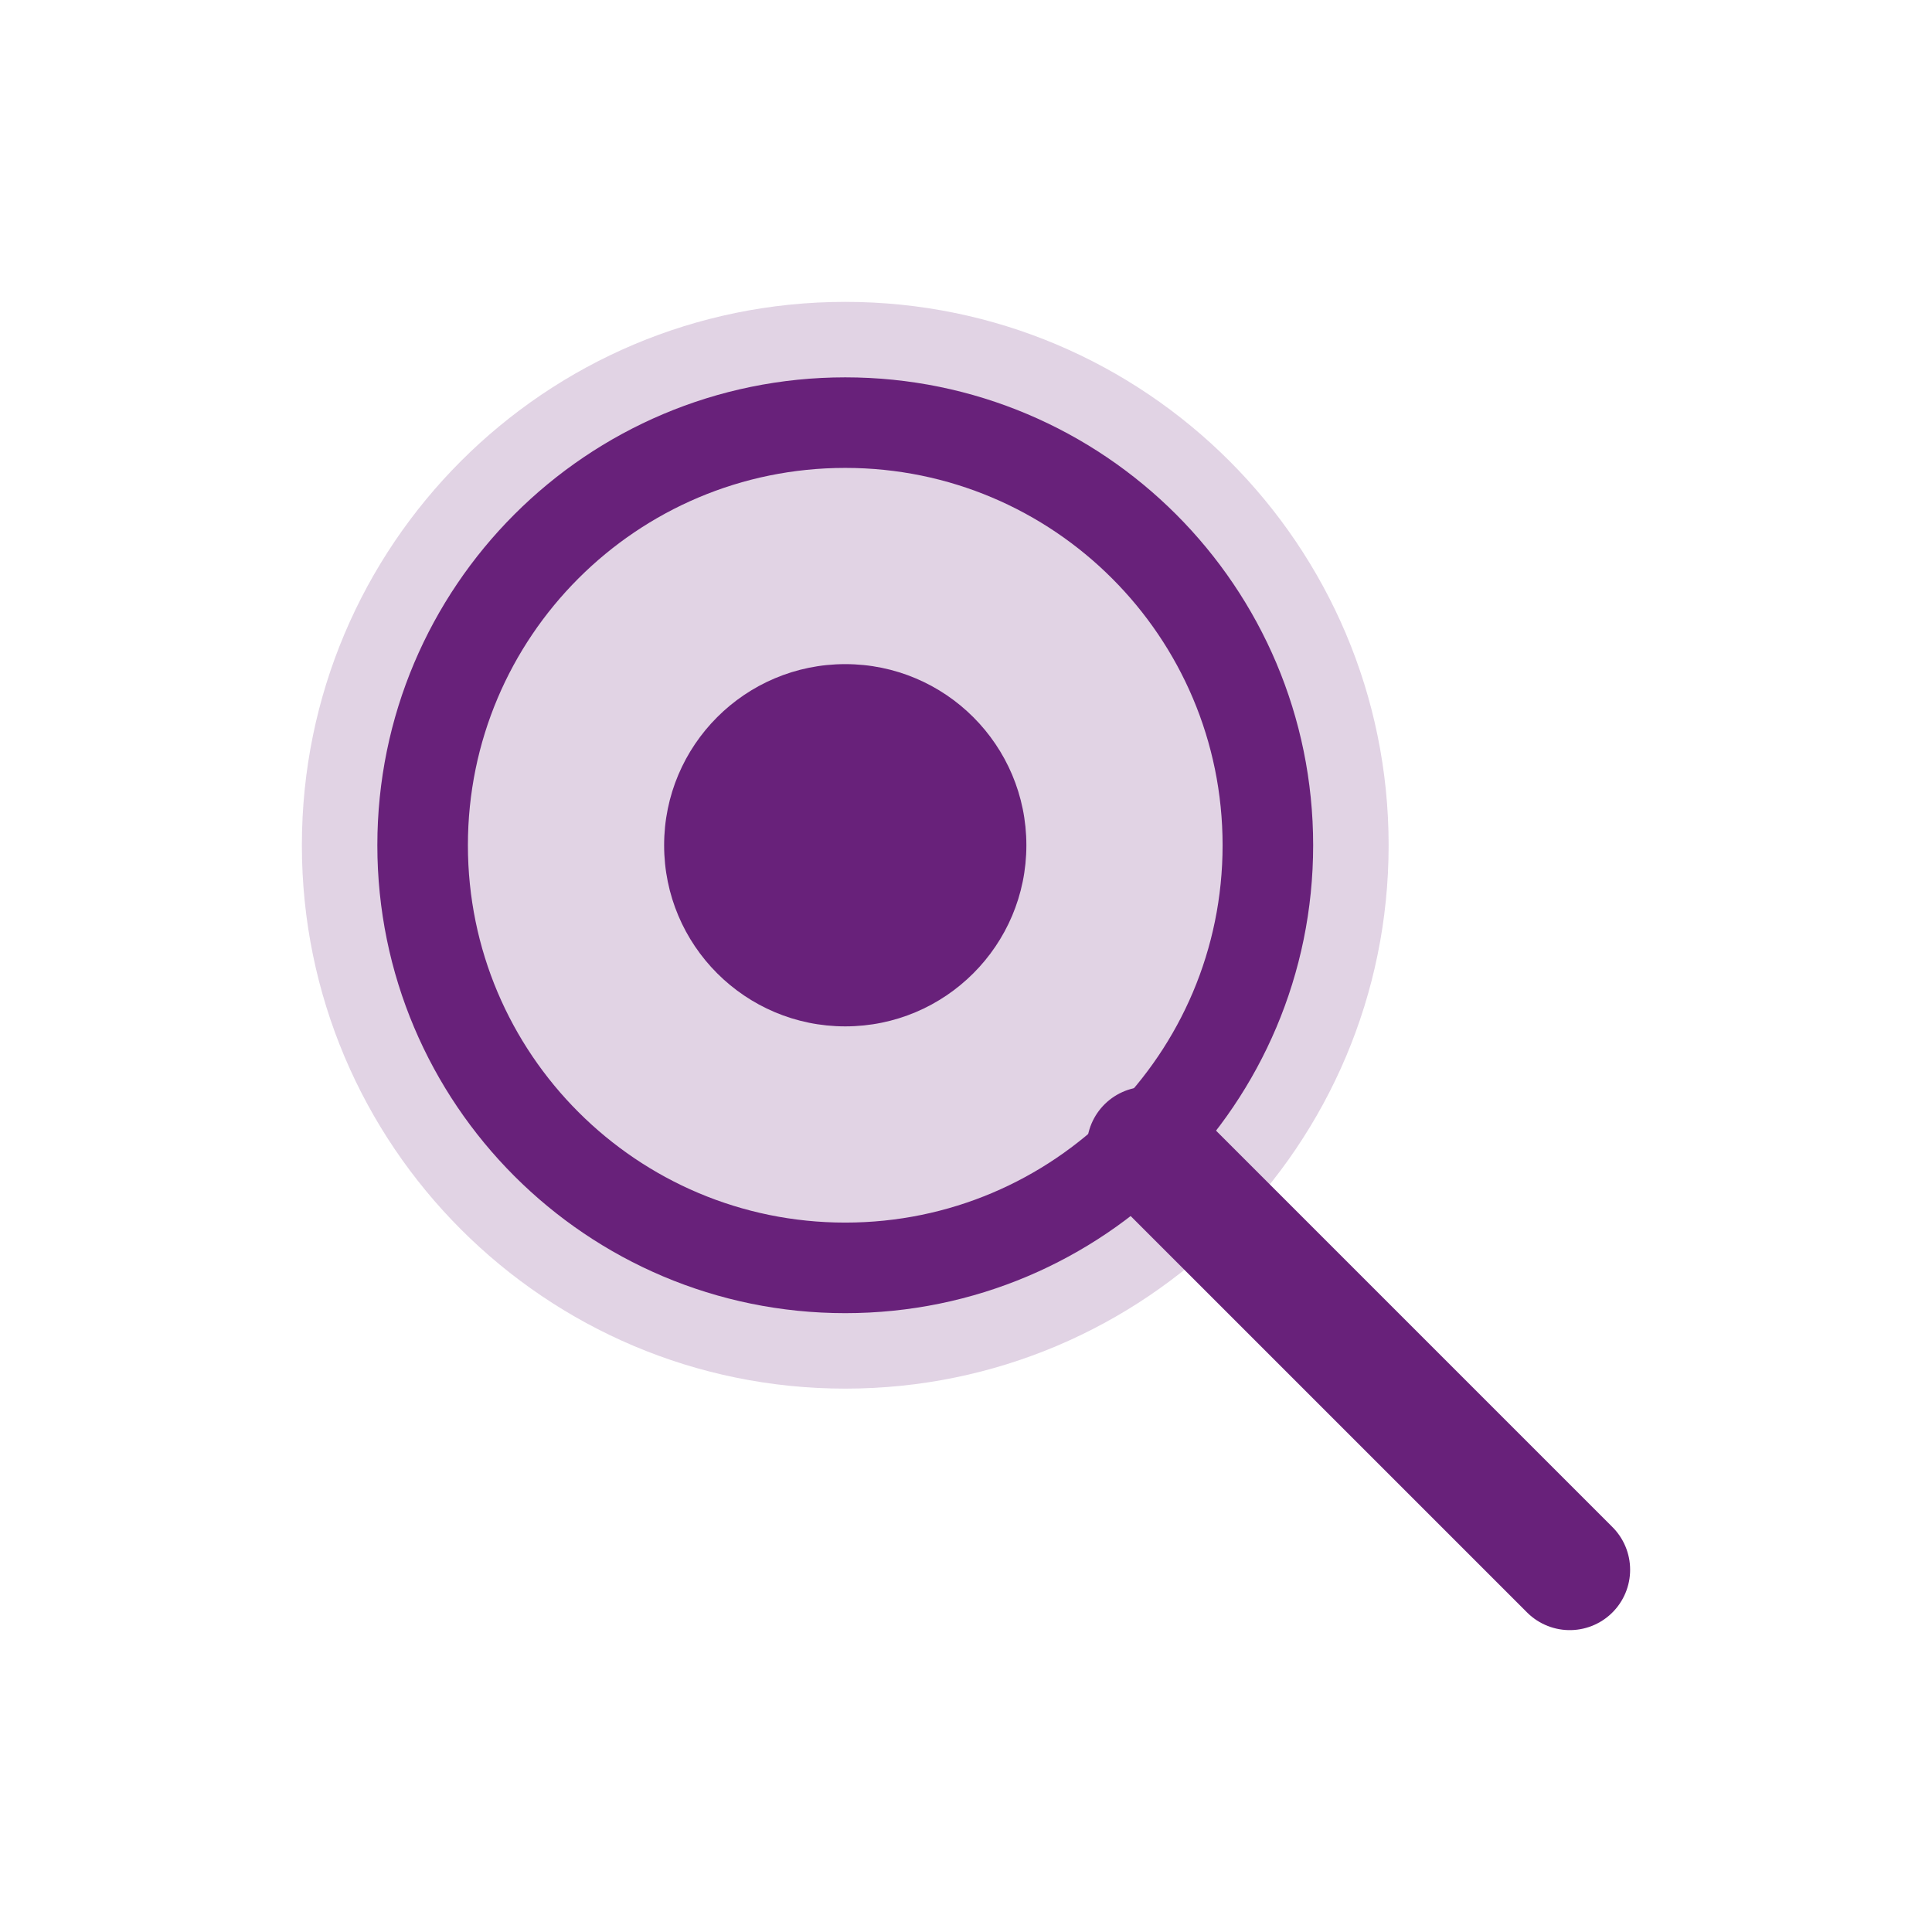
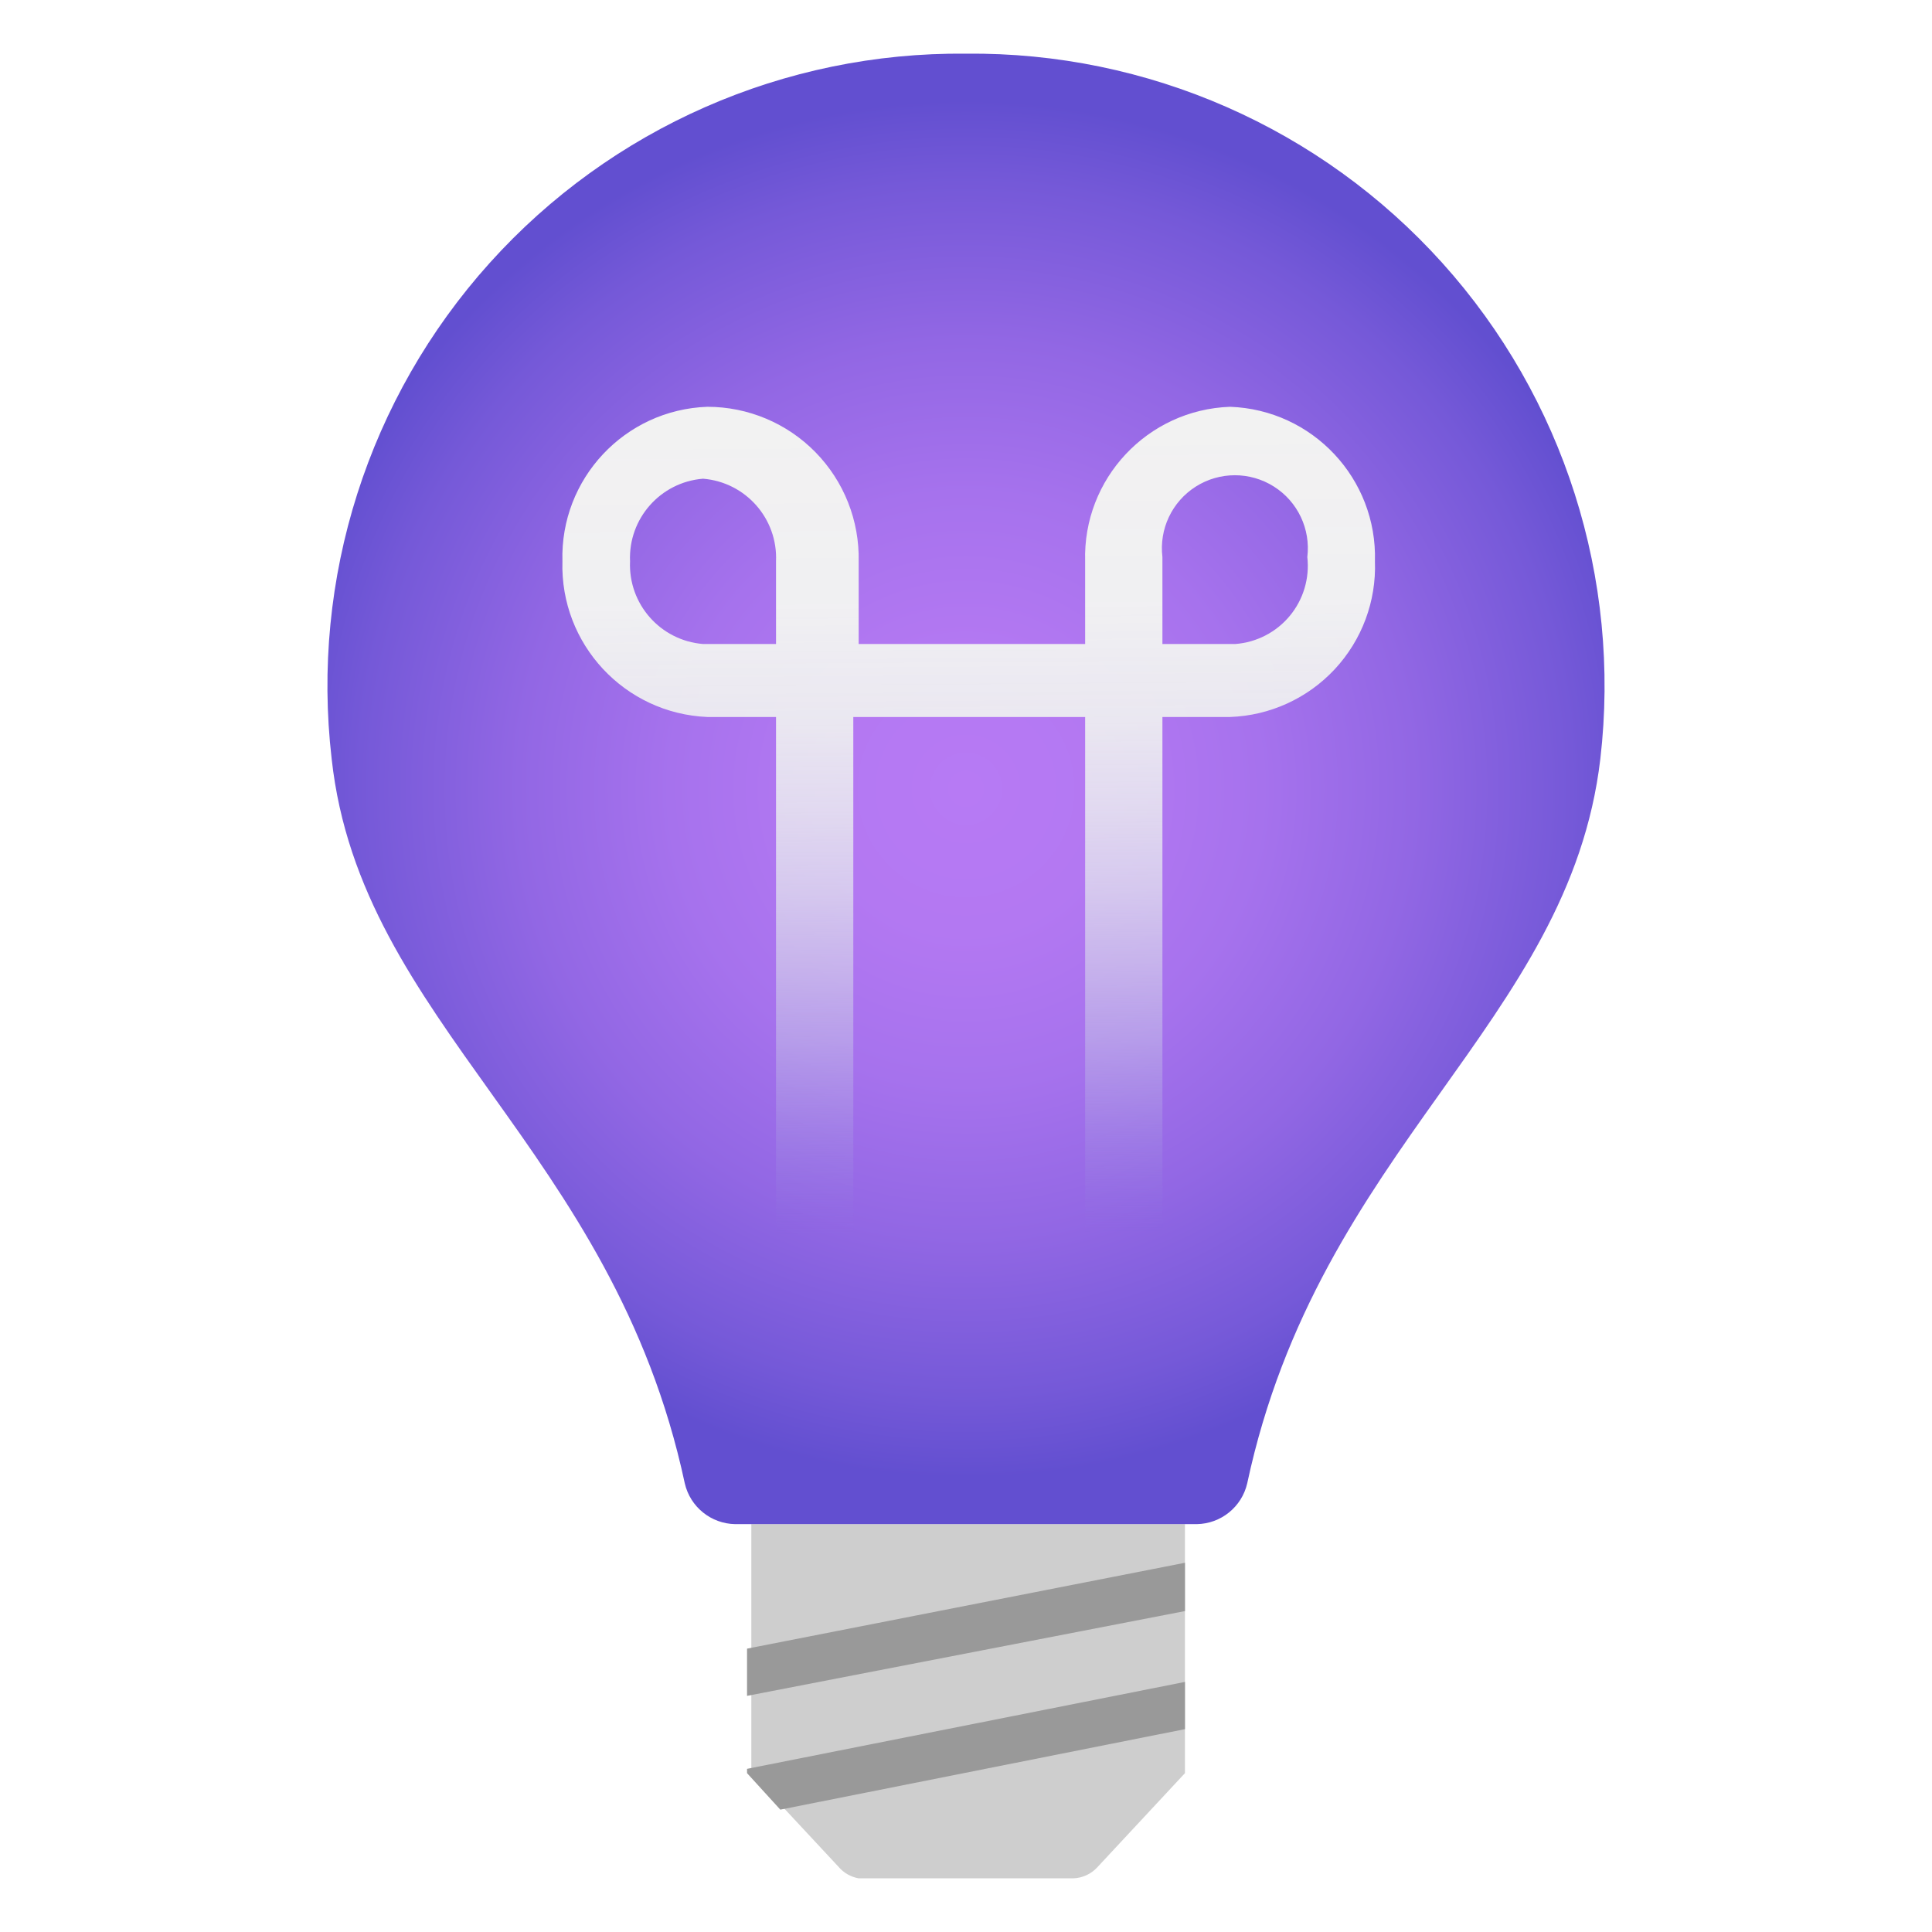
- <svg xmlns="http://www.w3.org/2000/svg" viewBox="0 0 64 64" width="64" height="64">
-   <circle cx="28" cy="28" r="18" fill="#68217A" opacity="0.2" />
-   <circle cx="28" cy="28" r="14" fill="none" stroke="#68217A" stroke-width="3" />
-   <circle cx="28" cy="28" r="6" fill="#68217A" />
-   <line x1="38" y1="38" x2="52" y2="52" stroke="#68217A" stroke-width="4" stroke-linecap="round" />
+ <svg xmlns="http://www.w3.org/2000/svg" id="b6f6d99e-f330-481d-836f-ea58cc42217f" viewBox="0 0 18 18">
+   <defs>
+     <radialGradient id="a7a1c431-6c6d-4a8f-9a69-8da437e5b0c5" cx="9" cy="7.35" r="6.42" gradientUnits="userSpaceOnUse">
+       <stop offset="0" stop-color="#b77af4" />
+       <stop offset="0.21" stop-color="#b378f2" />
+       <stop offset="0.43" stop-color="#a672ed" />
+       <stop offset="0.65" stop-color="#9267e4" />
+       <stop offset="0.88" stop-color="#7559d8" />
+       <stop offset="1" stop-color="#624fd0" />
+     </radialGradient>
+     <linearGradient id="ec0c4f0d-5c8e-4882-96a1-89d61808eb49" x1="9.02" y1="3.91" x2="9.08" y2="11.49" gradientUnits="userSpaceOnUse">
+       <stop offset="0" stop-color="#f2f2f2" />
+       <stop offset="0.23" stop-color="#f1f1f2" stop-opacity="0.99" />
+       <stop offset="0.37" stop-color="#ededf1" stop-opacity="0.95" />
+       <stop offset="0.48" stop-color="#e7e5f0" stop-opacity="0.89" />
+       <stop offset="0.58" stop-color="#dedbee" stop-opacity="0.81" />
+       <stop offset="0.67" stop-color="#d3ceeb" stop-opacity="0.7" />
+       <stop offset="0.76" stop-color="#c4bee8" stop-opacity="0.57" />
+       <stop offset="0.84" stop-color="#b4abe5" stop-opacity="0.41" />
+       <stop offset="0.92" stop-color="#a095e1" stop-opacity="0.22" />
+       <stop offset="0.99" stop-color="#8b7ddc" stop-opacity="0.02" />
+       <stop offset="1" stop-color="#897bdc" stop-opacity="0" />
+     </linearGradient>
+   </defs>
+   <path d="M10.23,17.39l.81-.87V14.2H7v2.32l.81.87A.32.32,0,0,0,8,17.5h2A.32.32,0,0,0,10.23,17.39Z" fill="#cecece" />
+   <path d="M9,.5A5.89,5.89,0,0,0,3.09,7.07c.27,2.47,2.62,3.62,3.29,6.75a.49.49,0,0,0,.47.38h4.3a.49.49,0,0,0,.47-.38c.67-3.13,3-4.28,3.29-6.75A5.89,5.89,0,0,0,9,.5ZM7,14.2" fill="url(#a7a1c431-6c6d-4a8f-9a69-8da437e5b0c5)" />
+   <path d="M11.46,3.79a1.4,1.4,0,0,0-1.35,1.44V6H8V5.23A1.41,1.41,0,0,0,6.59,3.79,1.4,1.4,0,0,0,5.24,5.23,1.41,1.41,0,0,0,6.59,6.68h.64v6a.36.36,0,0,0,.72,0v-6h2.16v6a.36.36,0,1,0,.72,0v-6h.63a1.4,1.4,0,0,0,1.35-1.45A1.4,1.4,0,0,0,11.46,3.79ZM7.23,6H6.55a.74.74,0,0,1-.68-.77.74.74,0,0,1,.68-.77.74.74,0,0,1,.68.77Zm4.28,0h-.68V5.19a.68.68,0,1,1,1.35,0A.73.73,0,0,1,11.51,6Z" fill="url(#ec0c4f0d-5c8e-4882-96a1-89d61808eb49)" />
+   <polygon points="6.96 15.8 11.04 15.01 11.04 14.56 6.96 15.36 6.96 15.8" fill="#999" />
+   <polygon points="11.04 16.11 11.04 15.67 6.96 16.48 6.96 16.52 7.27 16.86 11.04 16.11" fill="#999" />
</svg>
